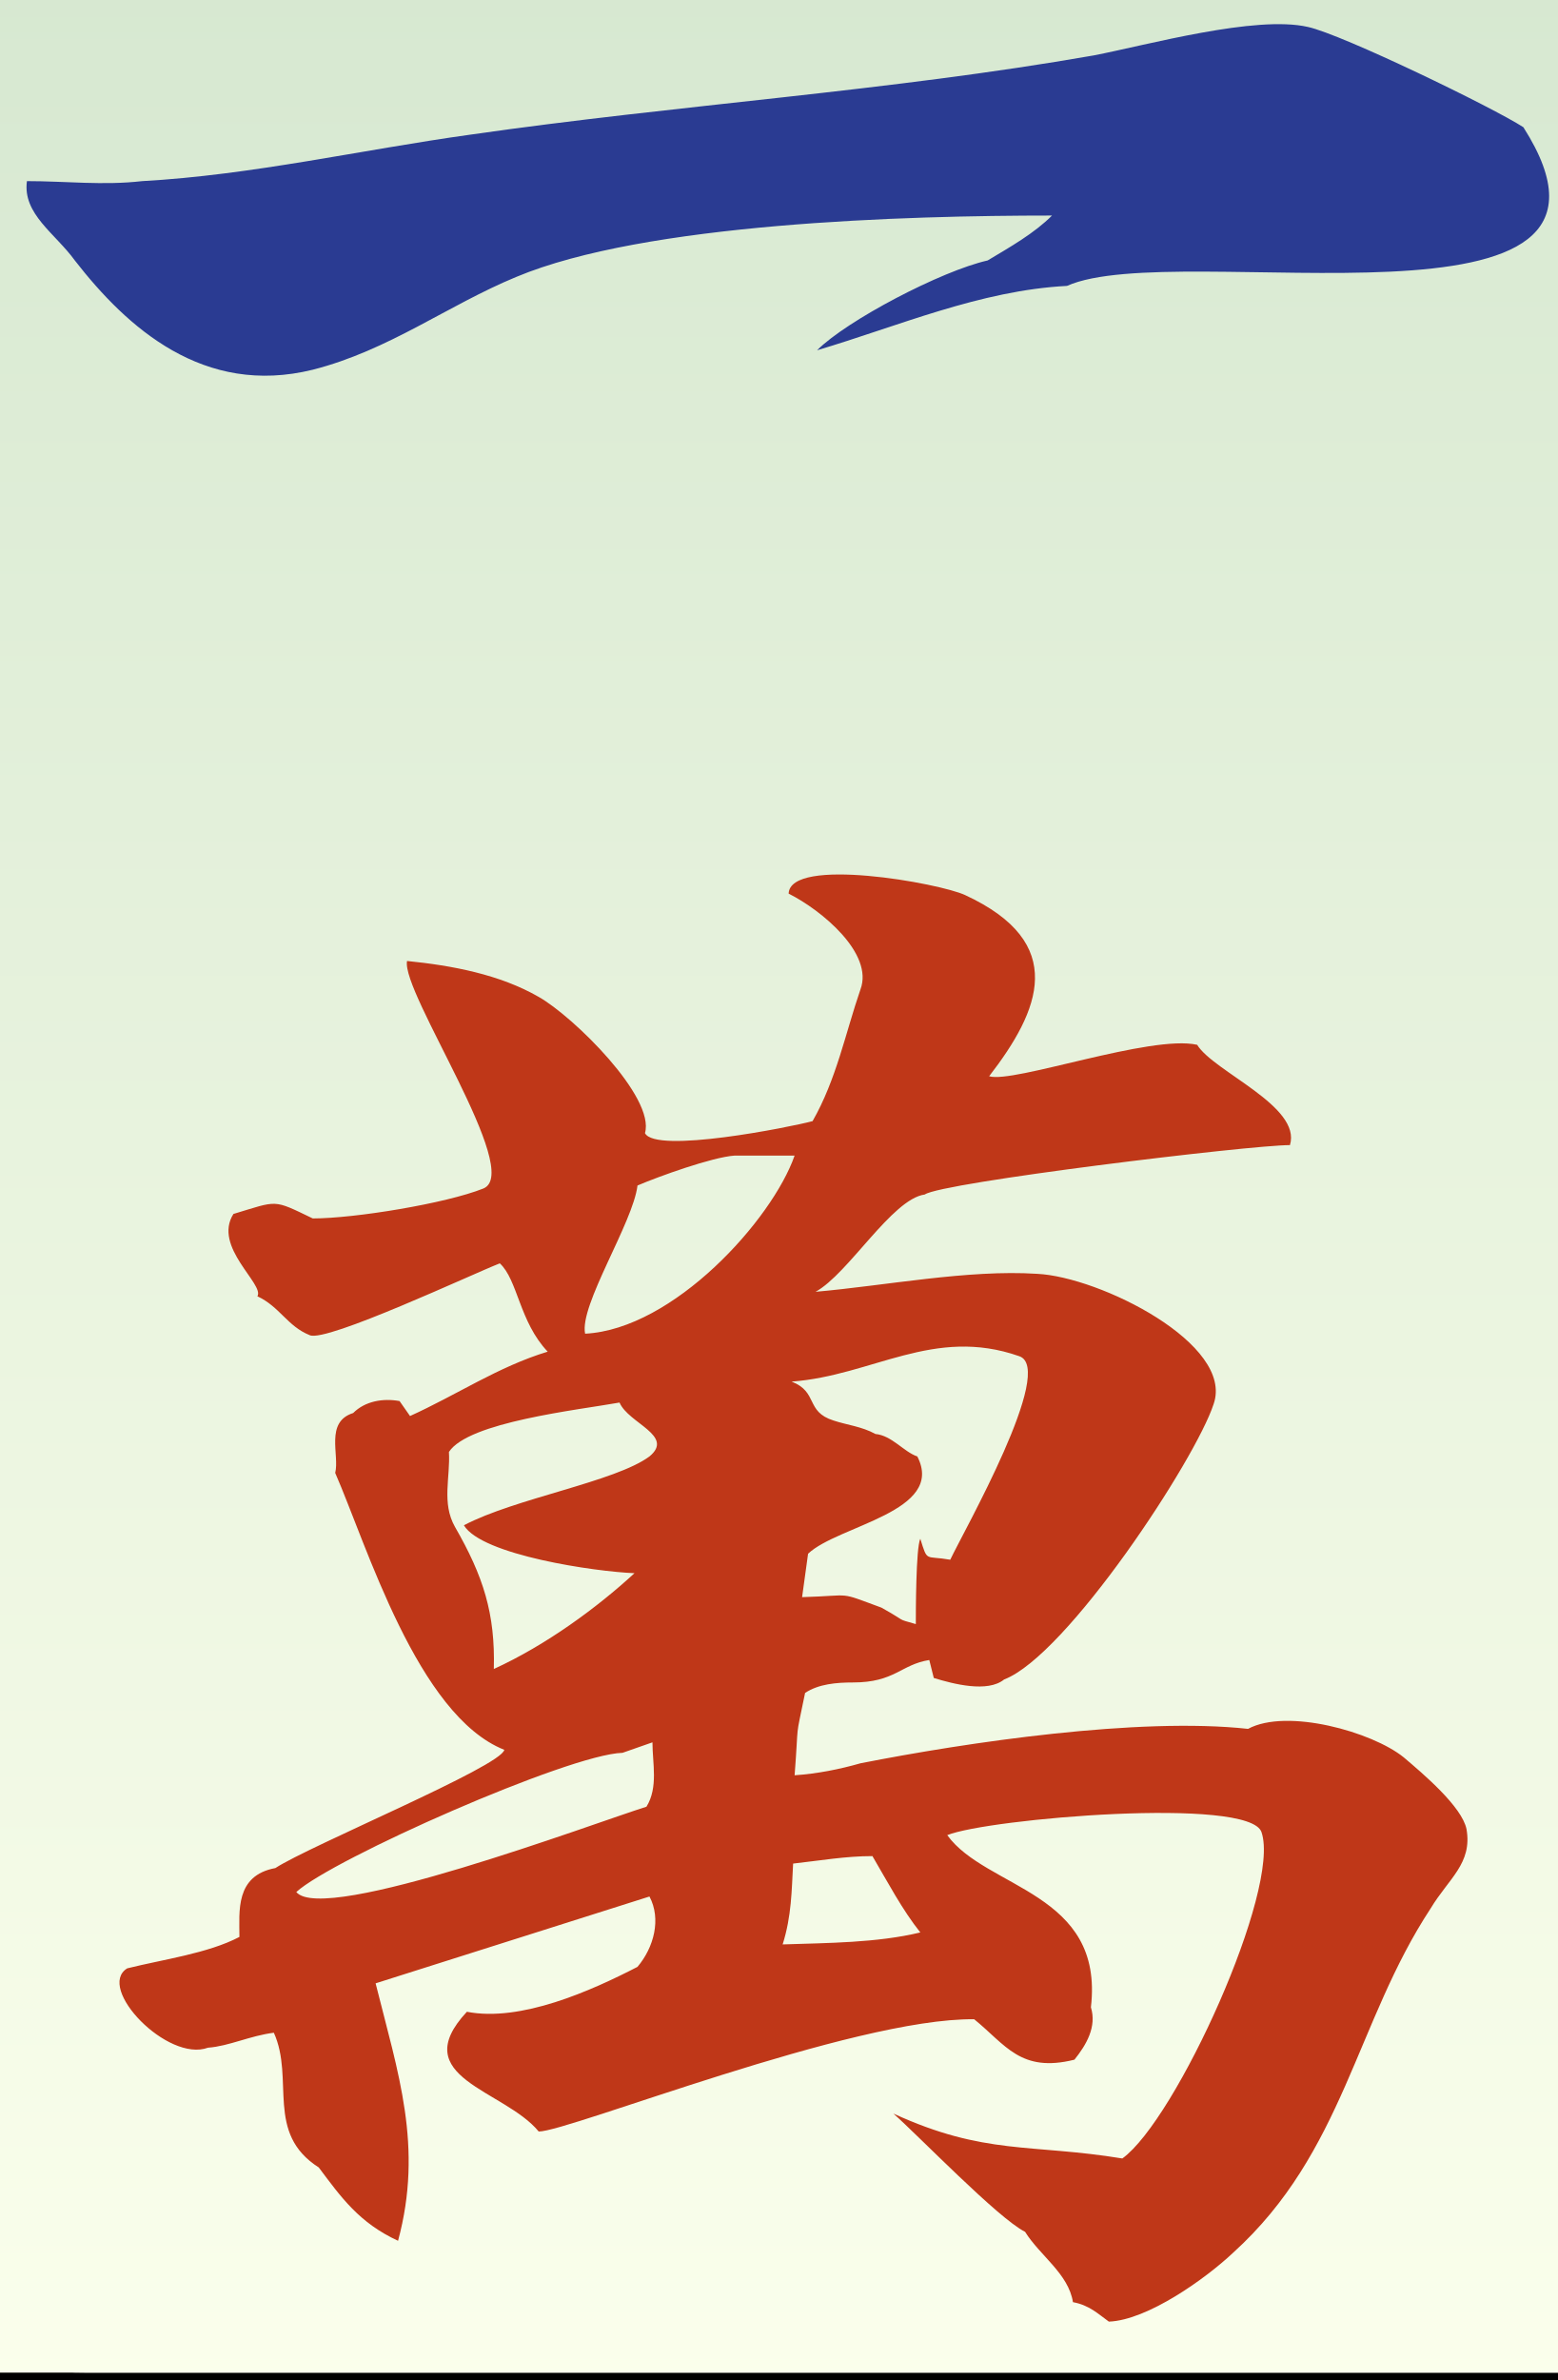
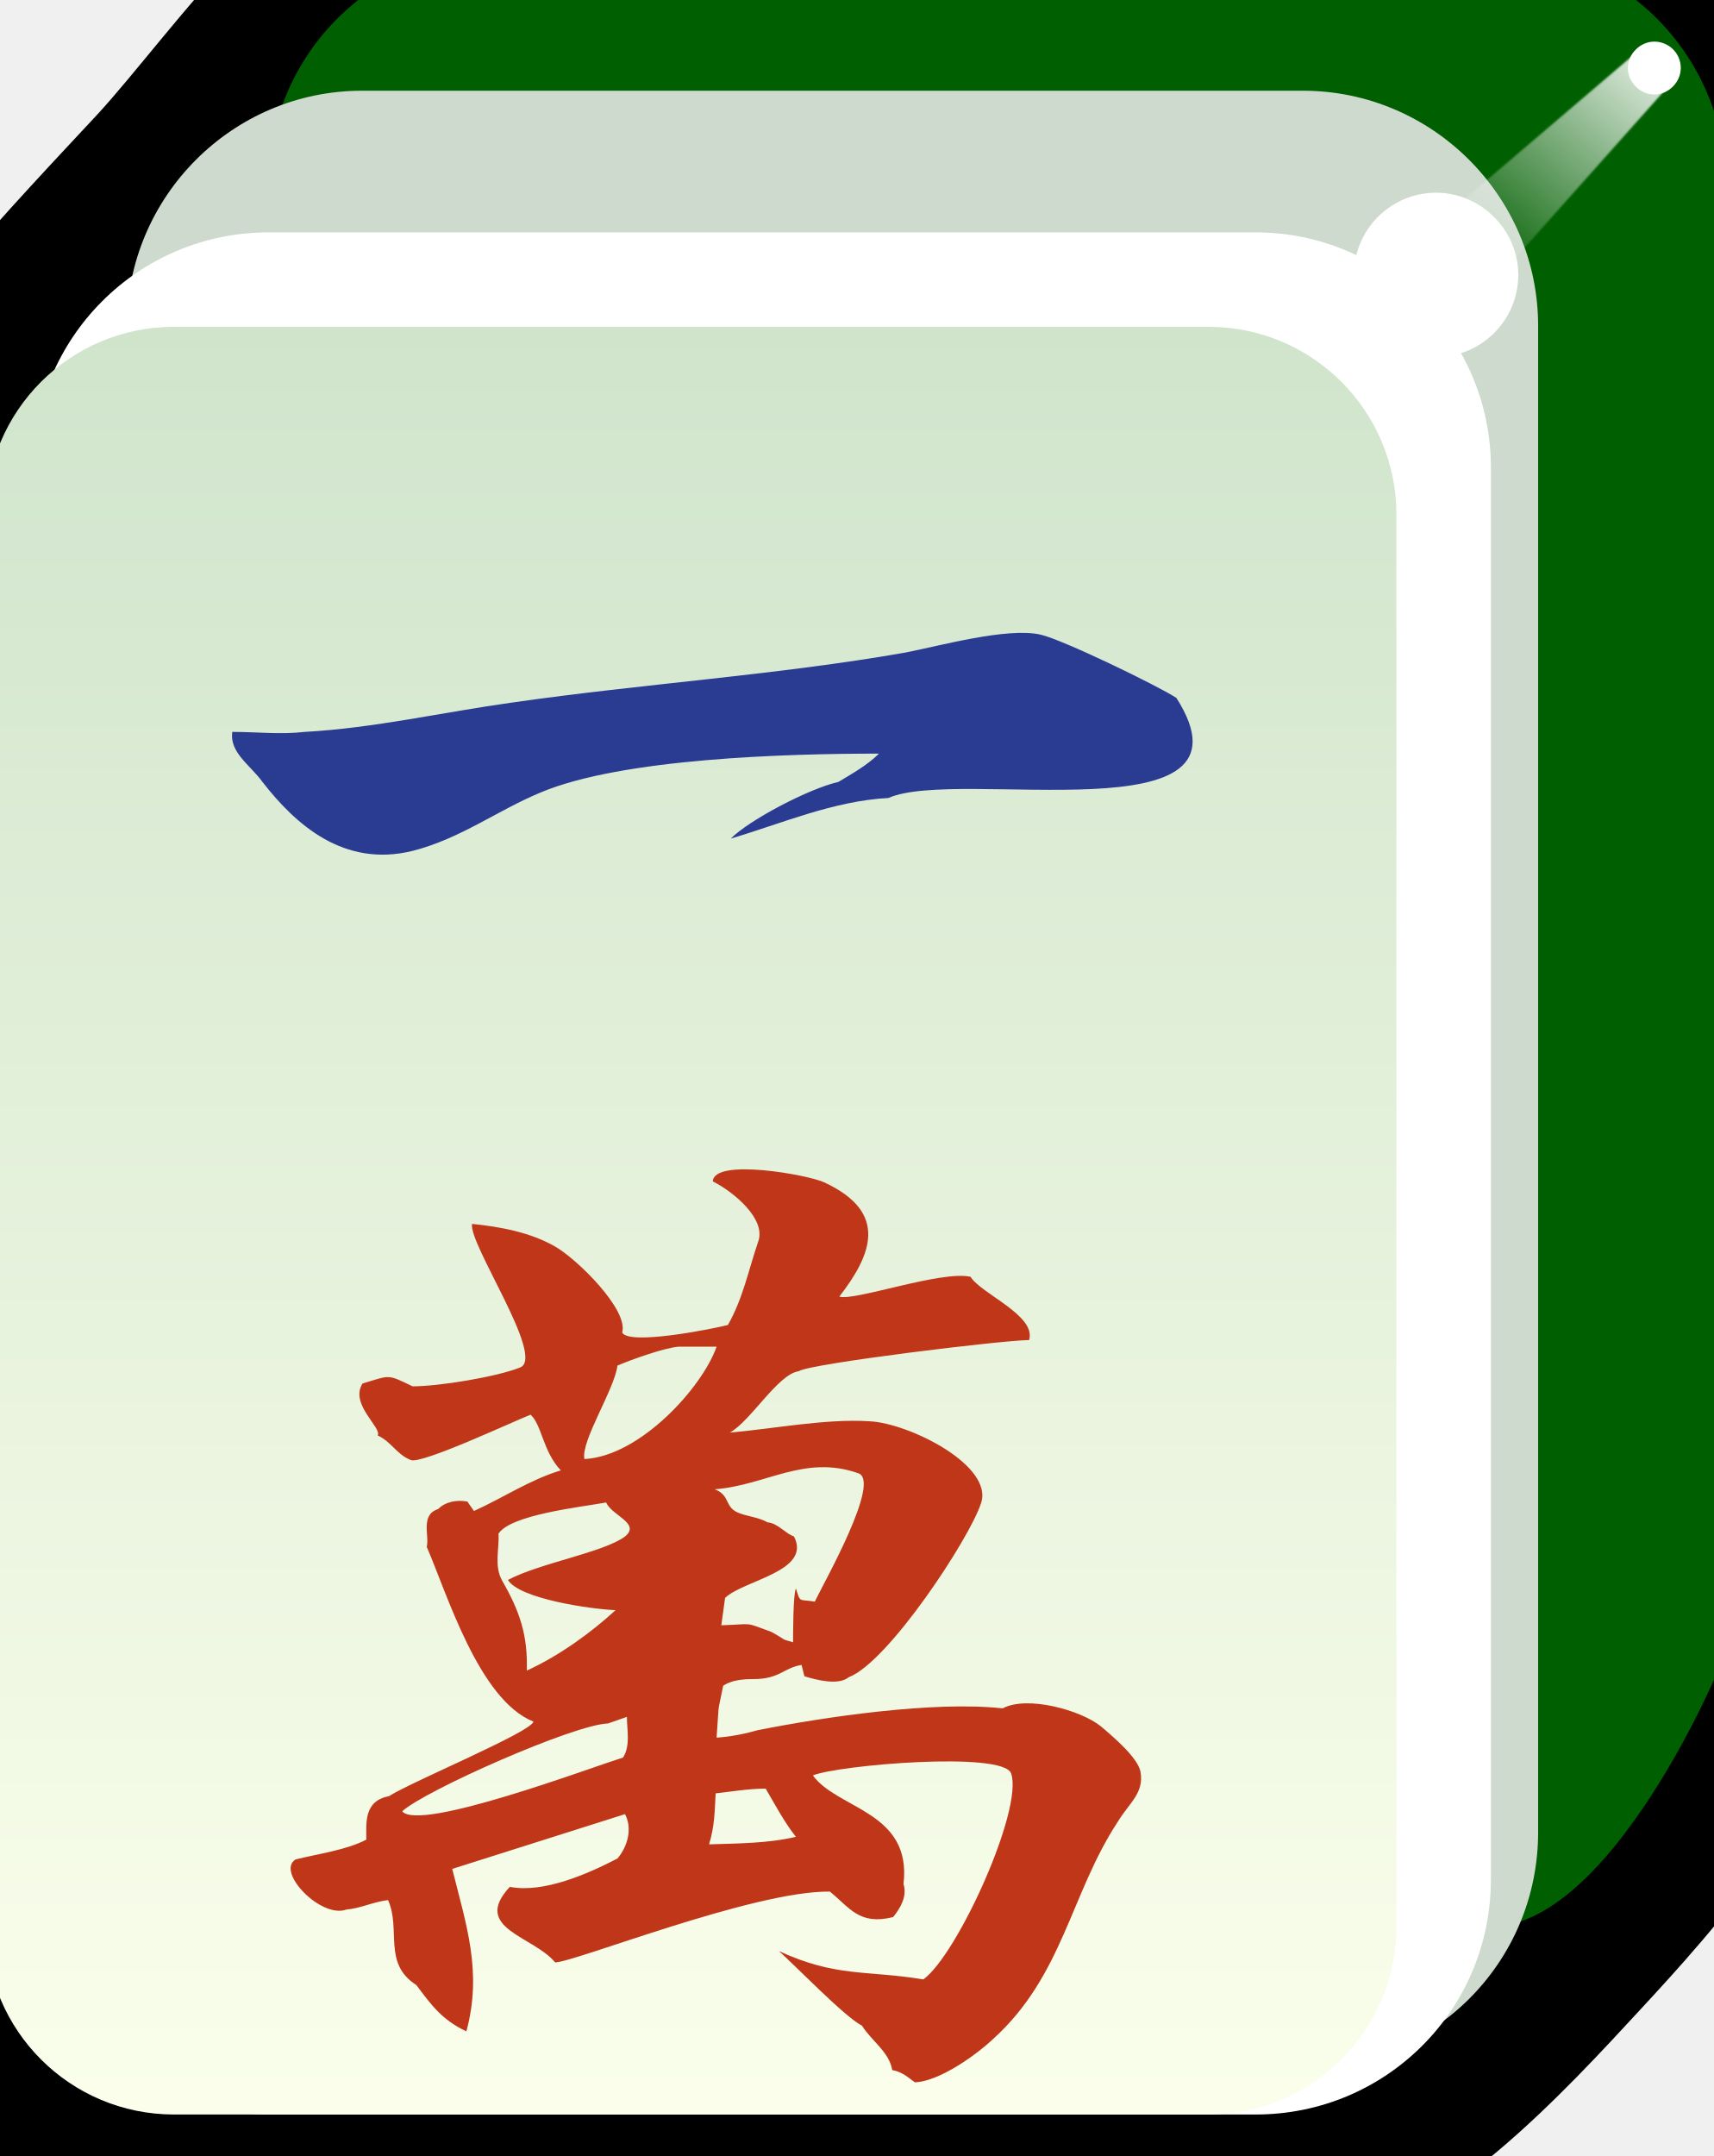
- <svg xmlns="http://www.w3.org/2000/svg" viewBox="-154.4 377.3 104.1 159.0">
+ <svg xmlns="http://www.w3.org/2000/svg" viewBox="-177.2 311.9 181.5 228.3">
  <style type="text/css">
	.st0{enable-background:new    ;}
	.st1{fill:#005F00;}
	.st2{fill:#CDDACD;}
	.st3{fill:#FFFFFF;}
	.st4{fill:url(#rect3008_1_);}
	.st5{filter:url(#filter3970-5);}
	.st6{fill:url(#SVGID_1_);}
	.st7{fill:#2A3B92;}
	.st8{fill:#BF3718;}
</style>
  <switch>
    <g>
      <filter width="1.217" height="1.215" y="-0.108" x="-0.109" id="filter3970-5" color-interpolation-filters="sRGB">
        <feGaussianBlur stdDeviation="0.128" id="feGaussianBlur3972-8" />
      </filter>
      <g id="g4146" transform="translate(39.76832,209.7179)">
		</g>
      <g id="g4630" transform="matrix(1.000594,0,0,1,-1.375807,203.4062)" class="st0">
        <g id="g3062">
          <path id="rect4031" d="M-131.2,90.5l46.1,0.2l68.4-0.2c22.9-0.1,36.1,15.9,36.1,40.4v154.6c0,12.3-14,27.7-21.4,35.7      s-22.1,24.3-33.6,24.3h-113c-22.9,0-41.3-5.6-41.3-30.2l-0.3-162.3c0-6.4,17.3-24.3,24.8-32.4C-158,112.6-142.7,90.4-131.2,90.5      L-131.2,90.5z" />
          <path id="rect3767" class="st1" d="M-122.4,103.2h104.5c13.8,0,24.8,11.1,24.9,24.9l0.9,152.4c0,2-12.6,32-25.8,32h-104.5      c-13.8,0-24.9-11.1-24.9-24.9V128.1C-147.3,114.3-136.2,103.2-122.4,103.2L-122.4,103.2z" />
          <path id="rect3861" class="st2" d="M-137.4,118.1h99.6c13.7,0,24.9,11.2,24.9,24.9v159.5c0,13.8-11.1,24.9-24.9,24.9h-99.6      c-13.7,0-24.9-11.2-24.9-24.9V143.1C-162.3,129.3-151.1,118.1-137.4,118.1z" />
          <path id="rect3765" class="st3" d="M-147.3,133.1h104.5c13.7,0,24.9,11.2,24.9,24.9v149.5c0,13.8-11.1,24.9-24.9,24.9h-104.5      c-13.7,0-24.9-11.2-24.9-24.9V158C-172.2,144.3-161.1,133.1-147.3,133.1z" />
          <linearGradient id="rect3008_1_" gradientUnits="userSpaceOnUse" x1="-324.883" y1="569.587" x2="-324.883" y2="531.068" gradientTransform="matrix(4.9807 0 0 -4.9841 1515.62 2981.961)">
            <stop offset="0" style="stop-color:#D0E4CC" />
            <stop offset="1" style="stop-color:#FBFFEC" />
          </linearGradient>
          <path id="rect3008" class="st4" d="M-157.3,143.1h109.5c11,0,19.9,8.9,19.9,19.9v149.5c0,11-8.9,19.9-19.9,19.9h-109.5      c-11,0-19.9-8.9-19.9-19.9V163C-177.2,152-168.3,143.1-157.3,143.1z" />
          <path id="path3932" class="st3" d="M2.2,115.7c0,1.5-1.3,2.8-2.8,2.8s-2.8-1.3-2.8-2.8s1.3-2.8,2.8-2.8S2.2,114.1,2.2,115.7z" />
          <g id="path3936" class="st5">
            <linearGradient id="SVGID_1_" gradientUnits="userSpaceOnUse" x1="-315.771" y1="590.47" x2="-318.887" y2="587.001" gradientTransform="matrix(7.1013 0 0 -6.6887 2243.616 4061.265)">
              <stop offset="0" style="stop-color:#FFFFFF" />
              <stop offset="1" style="stop-color:#FFFFFF;stop-opacity:0" />
            </linearGradient>
            <polygon class="st6" points="-2.8,114.3 -31.6,138.9 -23.4,144.9 1.8,116.6      " />
          </g>
          <path id="path3882" class="st3" d="M-15,137.6c0,4.8-3.9,8.7-8.7,8.7c-4.8,0-8.7-3.9-8.7-8.7c0,0,0,0,0,0c0-4.8,3.9-8.7,8.7-8.7      C-19,128.9-15,132.8-15,137.6C-15,137.6-15,137.6-15,137.6z" />
        </g>
      </g>
      <g>
        <path class="st7" d="M-83.1,396.4c-5.8,0.3-11.3,2.7-16.7,4.3c2-2,8.3-5.3,11.4-6c1.5-0.9,3.1-1.8,4.3-3     c-9.8,0-27.2,0.5-35.8,4.1c-4.6,1.9-8.5,4.9-13.6,6.2c-7.3,1.8-12.4-2.8-15.9-7.3c-1.3-1.8-3.5-3.1-3.2-5.3c2.6,0,5.1,0.3,7.7,0     c7.3-0.4,14.7-2.1,21.9-3.1c13.9-2,28-2.9,41.7-5.3c3.6-0.7,10.8-2.7,14.3-1.9c2.3,0.5,12.4,5.4,14.4,6.7     C-43.1,400.7-75.7,393.1-83.1,396.4z" />
        <path class="st8" d="M-58.8,504.8c-5,7.6-5.8,16.3-13.2,23c-1.8,1.7-5.7,4.5-8.3,4.6c-0.7-0.5-1.3-1.1-2.4-1.3     c-0.3-1.9-2.2-3.1-3.2-4.7c-1.8-0.9-7.1-6.4-8.8-7.9c6.1,2.8,9.2,2,15.3,3c3.6-2.6,10.6-18,9.3-21.8c-0.8-2.4-18.3-0.9-21,0.2     c2.6,3.6,10.5,3.8,9.6,11.5c0.4,1.3-0.3,2.5-1.1,3.5c-3.6,0.9-4.6-1-6.7-2.7c-8.1-0.1-27.1,7.5-29.1,7.5c-2.3-2.8-8.9-3.6-4.8-8     c3.6,0.7,8.3-1.4,11.4-3c1.1-1.3,1.6-3.2,0.8-4.7l-18.3,5.8c1.5,6,3.2,10.9,1.5,17.2c-2.6-1.2-3.8-2.9-5.3-4.9     c-3.6-2.3-1.6-5.9-3-9c-1.6,0.2-3,0.9-4.4,1c-2.7,1-7.5-4-5.4-5.3c2.4-0.6,5.4-1,7.5-2.1c0-1.7-0.3-4.1,2.4-4.6     c2.3-1.5,15.1-6.8,15.3-7.9c-5.8-2.3-9.2-13.7-11.3-18.5c0.3-1.2-0.7-3.4,1.2-4c0.8-0.8,2-1,3.1-0.8l0.7,1     c3.1-1.4,5.9-3.3,9.2-4.3c-1.9-2-2-4.8-3.2-5.9c-1.8,0.7-11.6,5.3-12.7,4.8c-1.5-0.6-2-1.9-3.5-2.6c0.5-0.8-3-3.3-1.6-5.5     c3-0.9,2.6-1,5.3,0.3c2.8,0,8.9-1,11.4-2c2.7-1.1-5.5-13.1-5.1-15.2c3,0.3,6.2,0.9,8.8,2.4c2.3,1.3,7.8,6.7,7.1,9.1     c0.7,1.4,9.7-0.4,11.2-0.8c1.6-2.8,2.2-5.9,3.2-8.8c0.9-2.4-2.6-5.3-4.8-6.4c0.1-2.5,10.1-0.7,11.8,0.1c6.9,3.2,5,7.7,1.6,12.1     c1.6,0.5,10.8-2.8,13.9-2.1c1.1,1.8,7,4.1,6.2,6.7c-2.7,0-23.3,2.5-24.4,3.3c-2.2,0.3-5.1,5.3-7.3,6.5c4.6-0.4,10.2-1.5,14.8-1.2     c4.2,0.2,13.2,4.7,11.8,8.7c-1.2,3.7-9.8,16.8-14,18.4c-1.1,0.9-3.4,0.3-4.7-0.1l-0.3-1.2c-1.9,0.3-2.3,1.5-5.1,1.5     c-1.1,0-2.3,0.1-3.2,0.7c-0.7,3.4-0.4,1.6-0.7,5.5c1.5-0.1,3-0.4,4.4-0.8c7.1-1.4,18.6-3.1,25.9-2.3c2.6-1.4,8.3,0.2,10.4,1.9     c1.3,1.1,3.9,3.3,4.2,4.8C-56,501.8-57.6,502.8-58.8,504.8z M-112.8,494.4c-3.6,0.1-19.4,7.1-21.8,9.3c1.8,2.2,19.9-4.6,23.4-5.7     c0.8-1.3,0.4-2.9,0.4-4.3L-112.8,494.4z M-113,471c-2.8,0.5-10.1,1.3-11.4,3.3c0.1,1.7-0.5,3.4,0.4,5c1.9,3.3,2.7,5.8,2.6,9.5     c3.5-1.6,6.9-4.1,9.4-6.4c-2.6-0.1-10.2-1.2-11.4-3.2c3.4-1.8,10.1-2.9,12.4-4.6C-109.3,473.2-112.4,472.4-113,471z      M-105.3,454.5c-1.5,0.1-5.1,1.4-6.5,2c-0.3,2.5-3.9,8-3.5,9.9c5.9-0.3,12.5-7.6,14-11.9H-105.3z M-96.1,501.3     c-1.8,0-3.5,0.3-5.3,0.5c-0.1,1.8-0.1,3.5-0.7,5.4c3-0.1,6.3-0.1,9.2-0.8C-94.1,504.9-95.1,503-96.1,501.3z M-101.5,469.6     c1.8,0.7,0.9,2,2.8,2.6c0.9,0.3,1.9,0.4,2.8,0.9c1.1,0.1,1.9,1.2,2.8,1.5c1.9,3.7-5.3,4.6-7.3,6.5l-0.4,2.9     c3.5-0.1,2.3-0.4,5.3,0.7c1.8,1,0.9,0.7,2.3,1.1c0-0.7,0-5.1,0.3-5.7c0.5,1.6,0.3,1.1,2,1.4c0.9-1.9,7.1-12.8,4.6-13.6     C-92,465.9-96.1,469.2-101.5,469.6z" />
      </g>
    </g>
  </switch>
</svg>
